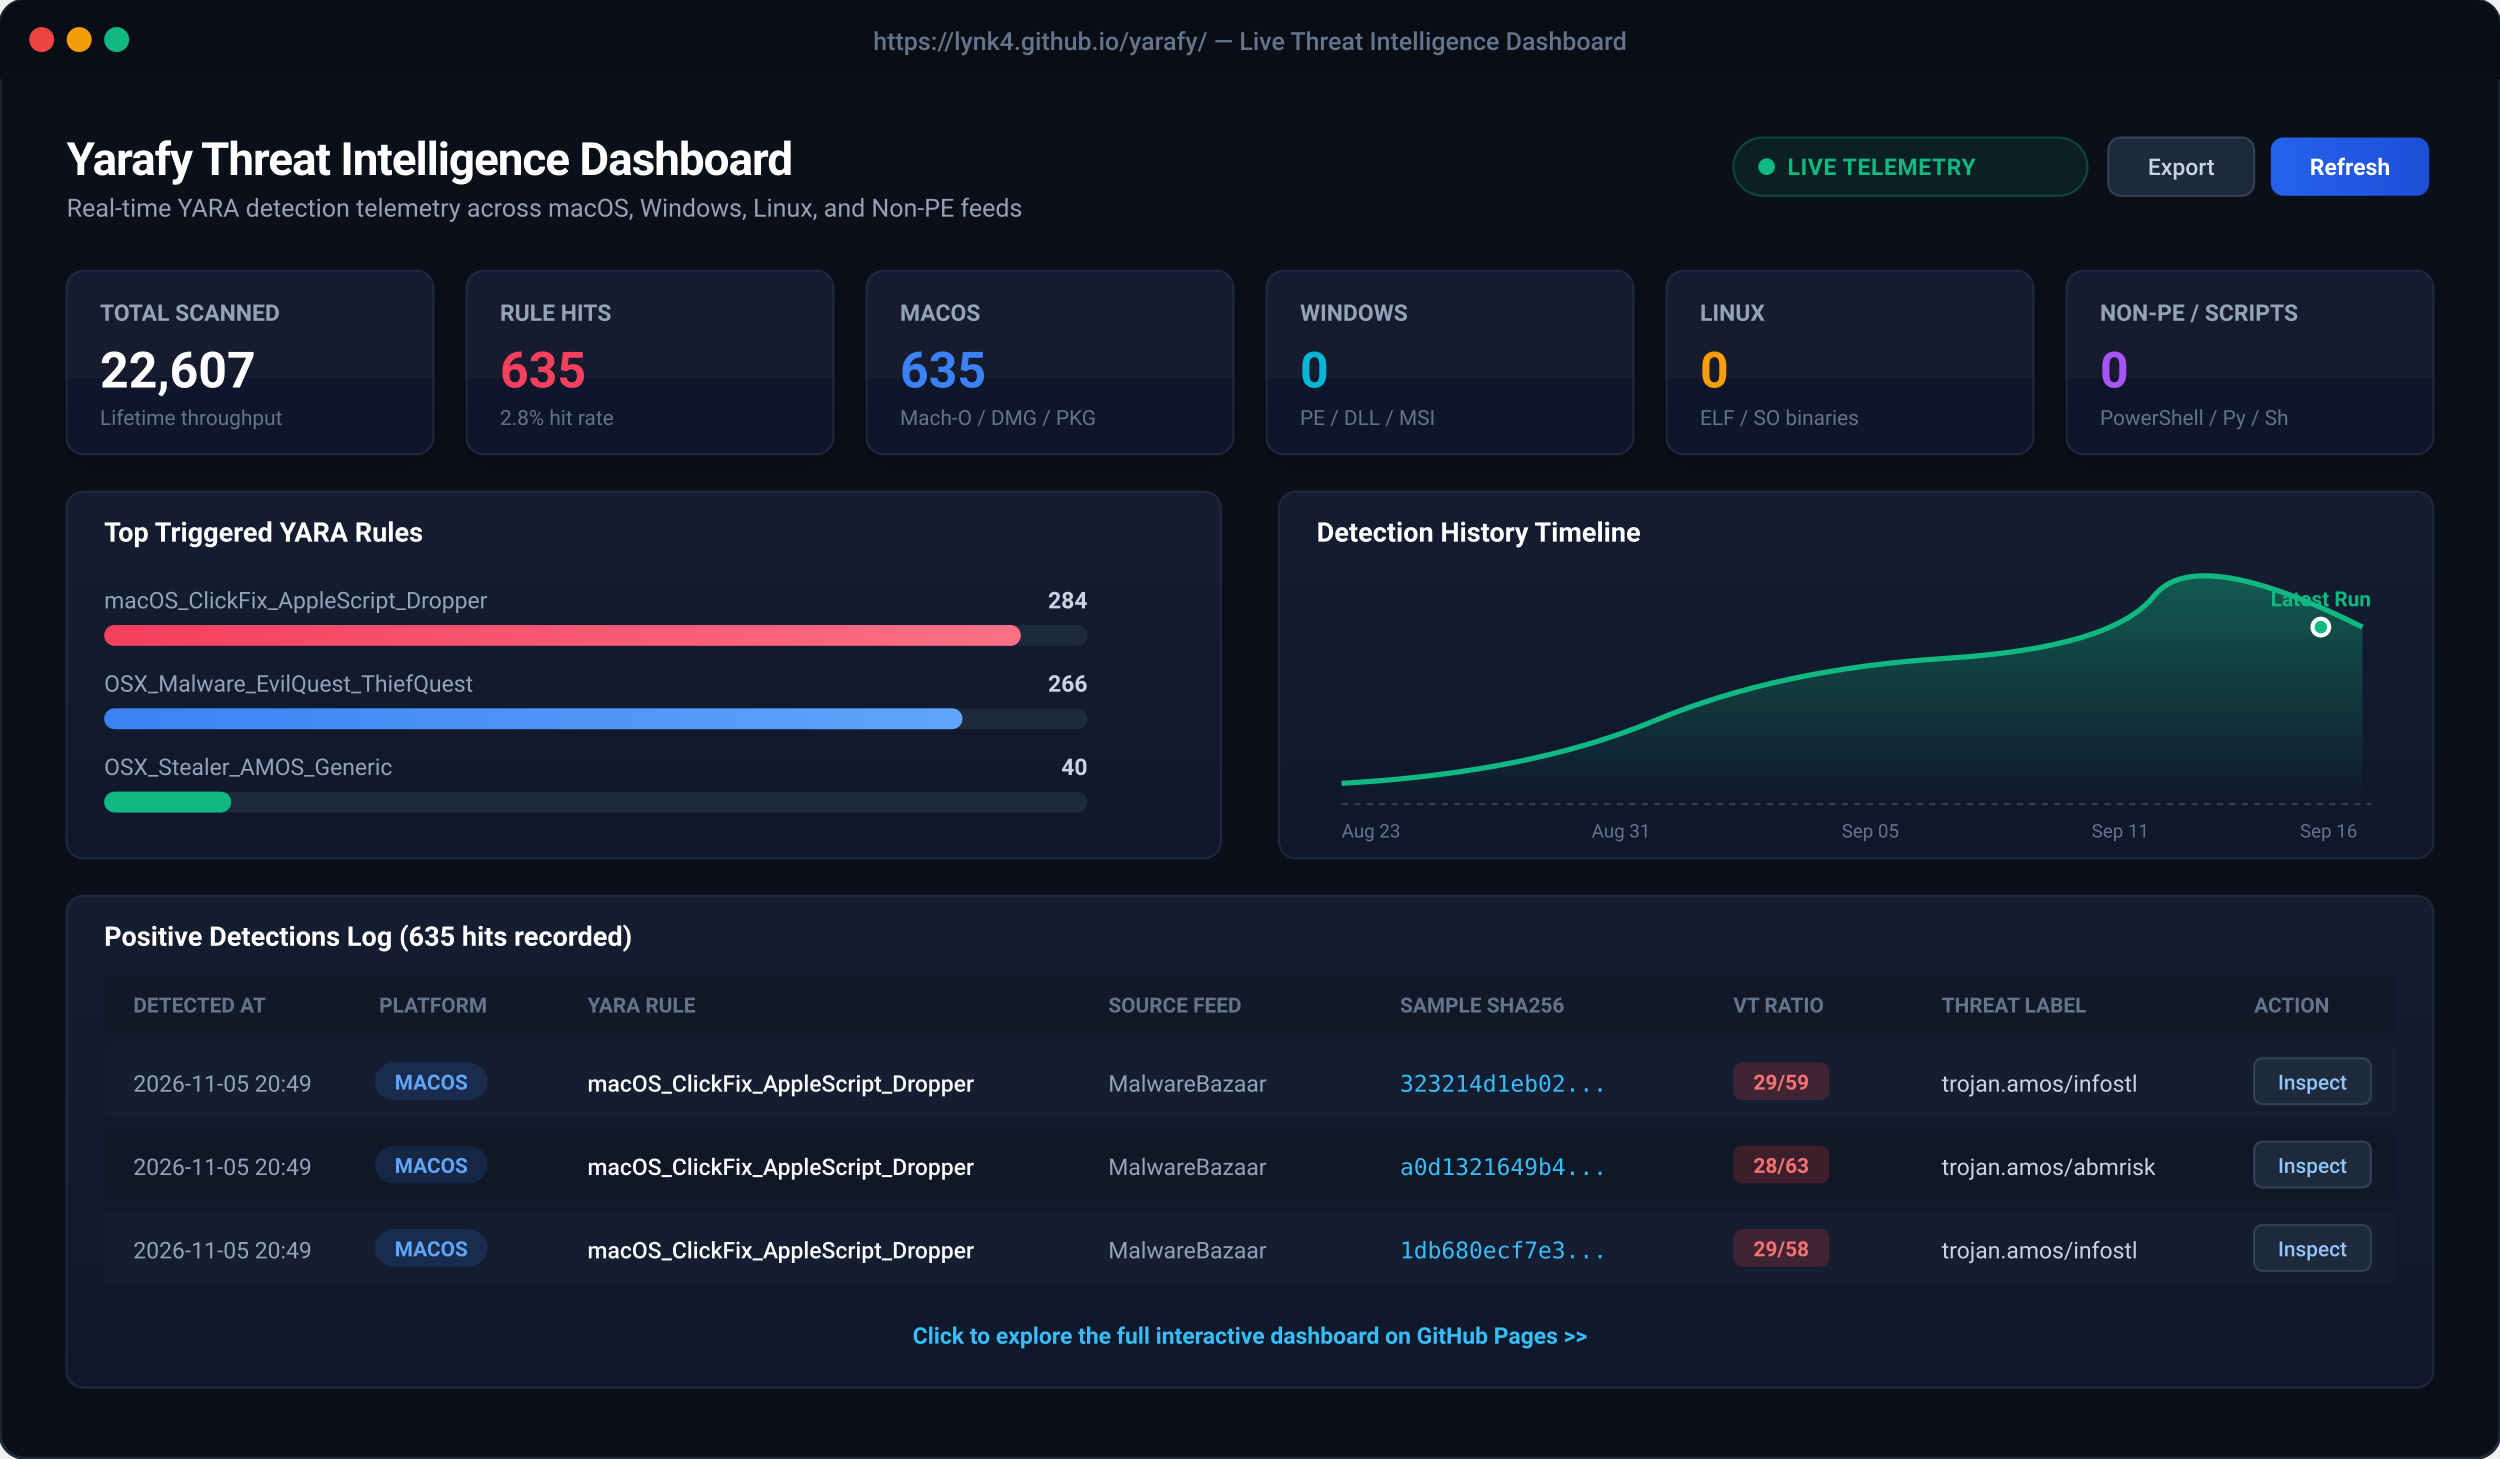
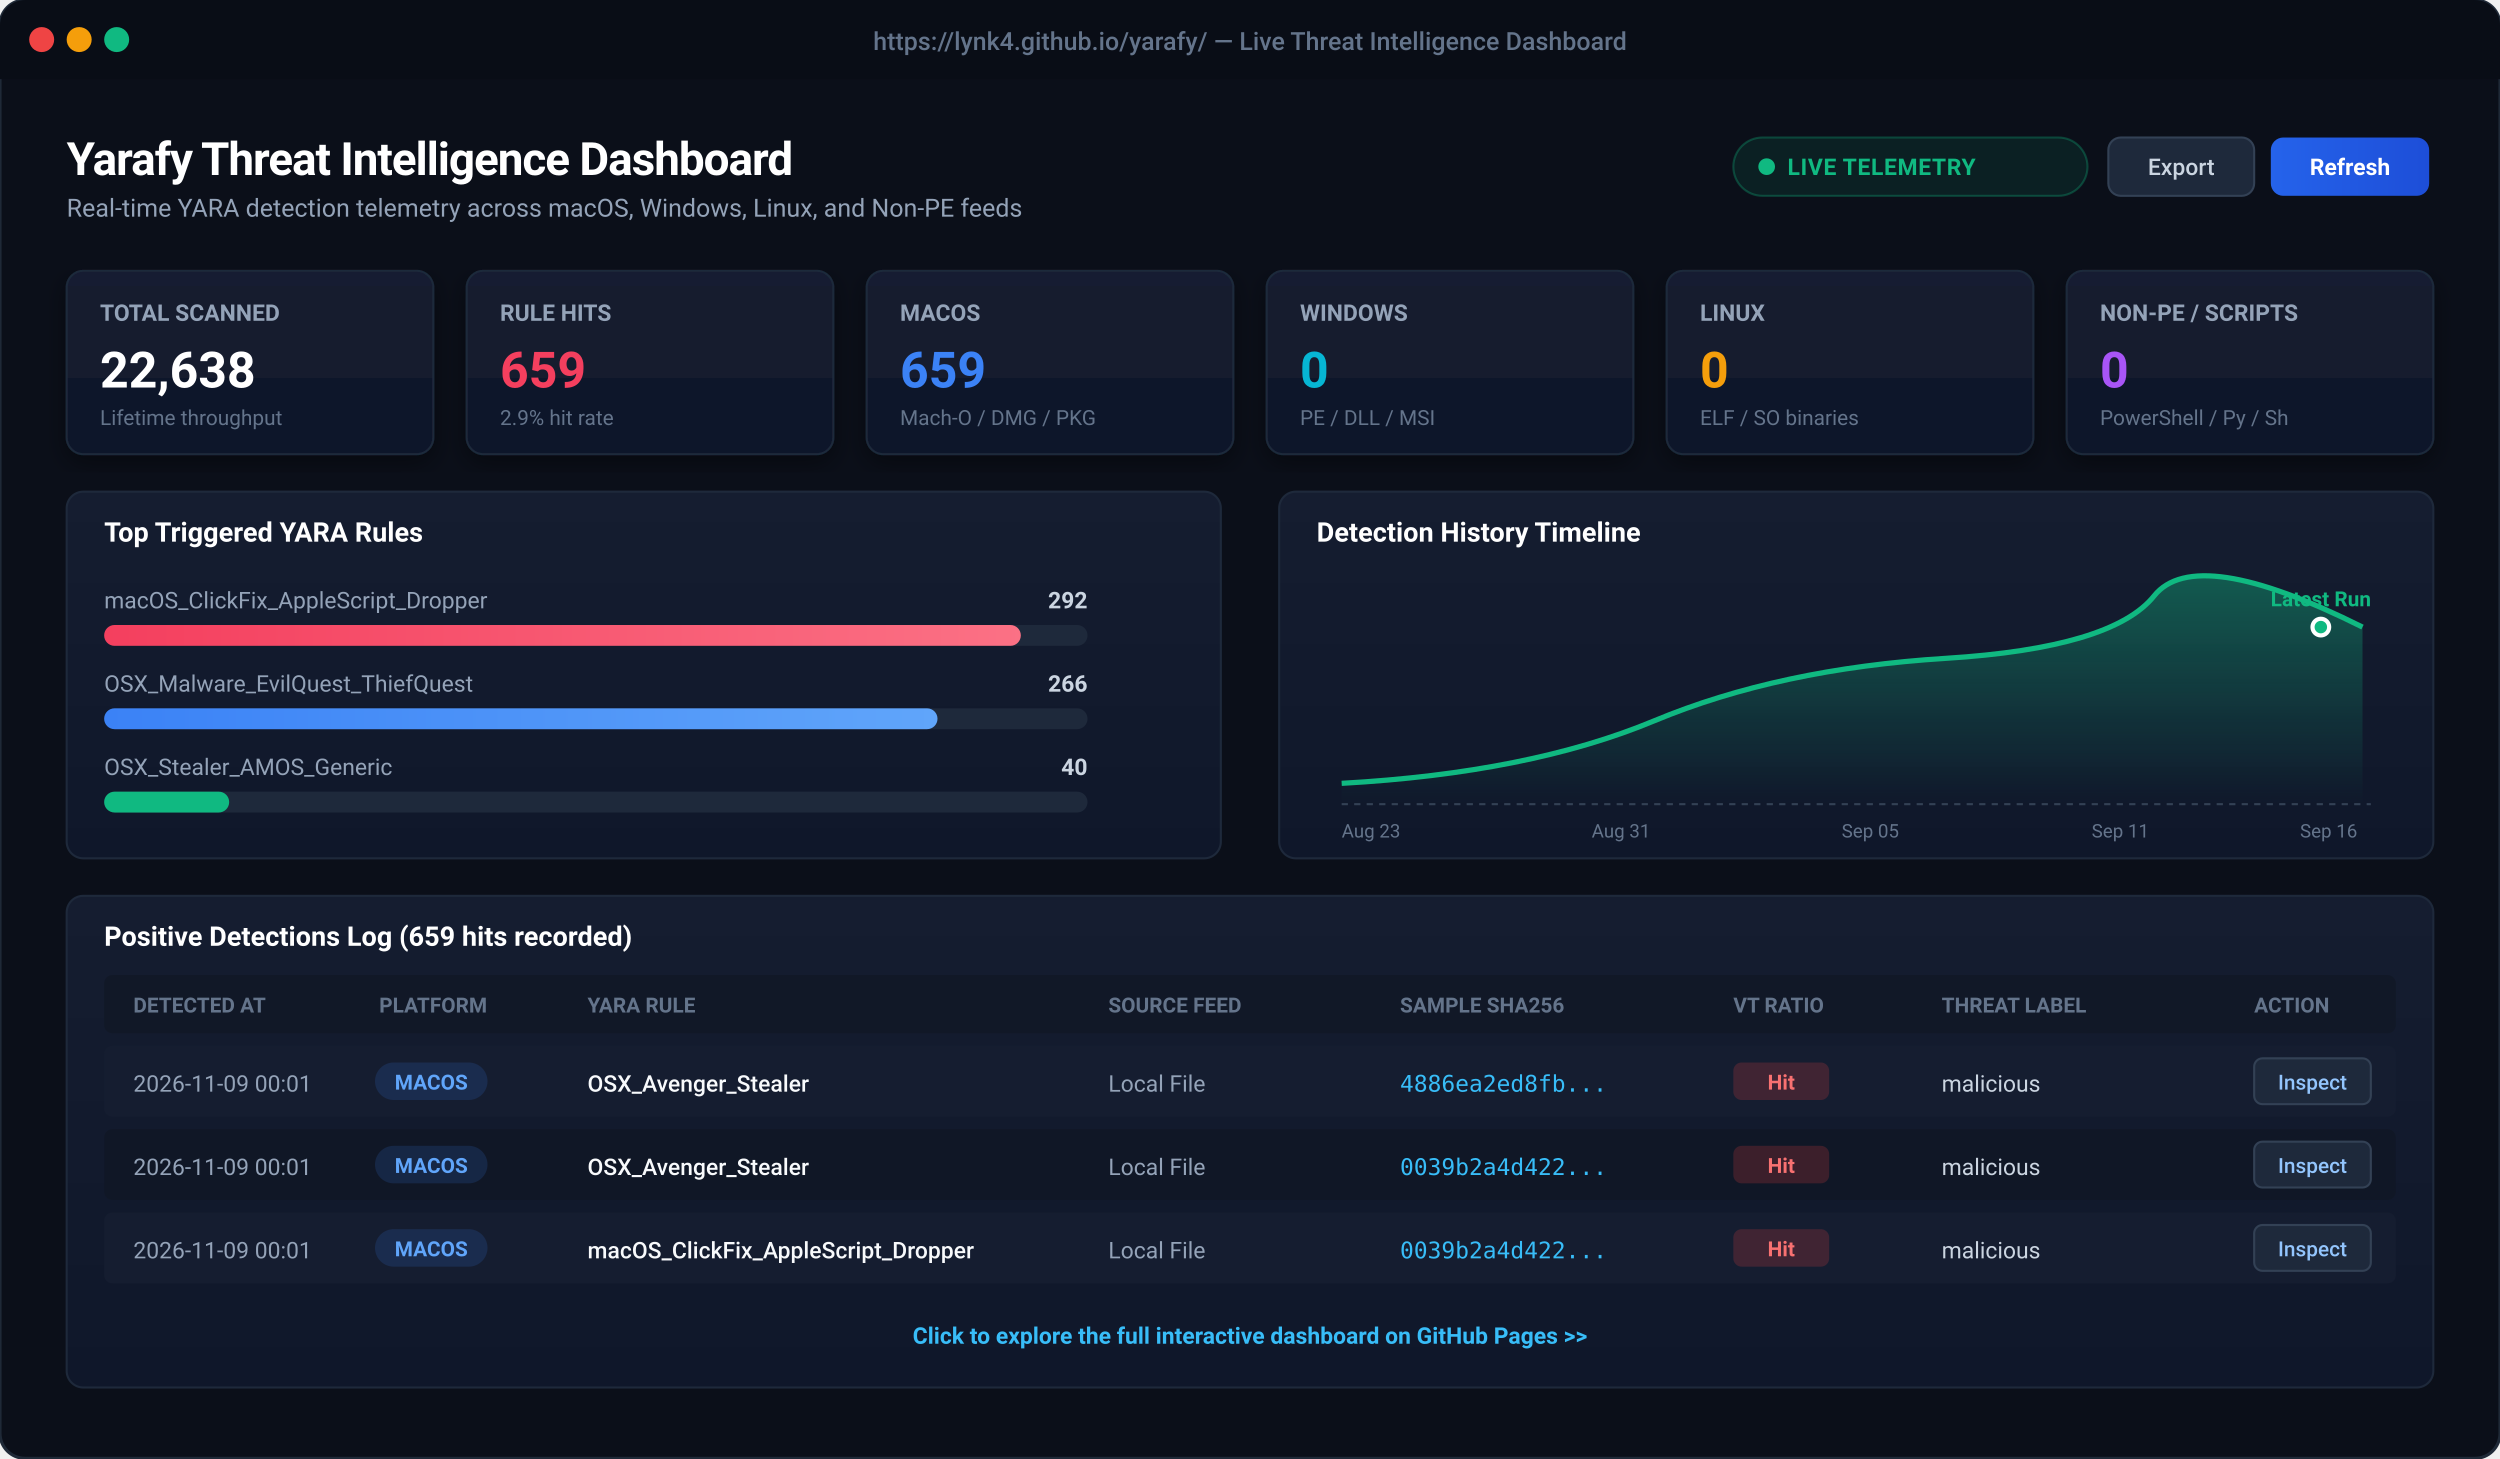
<svg xmlns="http://www.w3.org/2000/svg" viewBox="0 0 1200 700" width="1200" height="700" style="background:#0b0f19; font-family:-apple-system, BlinkMacSystemFont, 'Segoe UI', Roboto, Helvetica, Arial, sans-serif;">
  <defs>
    <linearGradient id="cardBg" x1="0" y1="0" x2="0" y2="1">
      <stop offset="0%" stop-color="#151d30" />
      <stop offset="100%" stop-color="#0f172a" />
    </linearGradient>
    <linearGradient id="primaryBtn" x1="0" y1="0" x2="1" y2="0">
      <stop offset="0%" stop-color="#2563eb" />
      <stop offset="100%" stop-color="#1d4ed8" />
    </linearGradient>
    <linearGradient id="roseGrad" x1="0" y1="0" x2="1" y2="0">
      <stop offset="0%" stop-color="#f43f5e" />
      <stop offset="100%" stop-color="#fb7185" />
    </linearGradient>
    <linearGradient id="blueGrad" x1="0" y1="0" x2="1" y2="0">
      <stop offset="0%" stop-color="#3b82f6" />
      <stop offset="100%" stop-color="#60a5fa" />
    </linearGradient>
    <linearGradient id="chartLine" x1="0" y1="0" x2="0" y2="1">
      <stop offset="0%" stop-color="rgba(16, 185, 129, 0.4)" />
      <stop offset="100%" stop-color="rgba(16, 185, 129, 0.0)" />
    </linearGradient>
    <filter id="cardShadow" x="-5%" y="-5%" width="110%" height="115%">
      <feDropShadow dx="0" dy="4" stdDeviation="6" flood-color="#000000" flood-opacity="0.4" />
    </filter>
  </defs>
  <rect x="0" y="0" width="1200" height="700" rx="12" fill="#0b0f19" stroke="#1f2937" stroke-width="1.5" />
  <rect x="0" y="0" width="1200" height="38" rx="12" fill="#090d16" />
  <rect x="0" y="26" width="1200" height="12" fill="#090d16" />
  <circle cx="20" cy="19" r="6" fill="#ef4444" />
  <circle cx="38" cy="19" r="6" fill="#f59e0b" />
  <circle cx="56" cy="19" r="6" fill="#10b981" />
  <text x="600" y="24" text-anchor="middle" fill="#64748b" font-size="12" font-weight="500">https://lynk4.github.io/yarafy/ — Live Threat Intelligence Dashboard</text>
  <g transform="translate(32, 60)">
    <text x="0" y="24" fill="#ffffff" font-size="22" font-weight="700" letter-spacing="-0.5">Yarafy Threat Intelligence Dashboard</text>
    <text x="0" y="44" fill="#94a3b8" font-size="12">Real-time YARA detection telemetry across macOS, Windows, Linux, and Non-PE feeds</text>
    <rect x="800" y="6" width="170" height="28" rx="14" fill="rgba(16, 185, 129, 0.1)" stroke="rgba(16, 185, 129, 0.3)" stroke-width="1" />
    <circle cx="816" cy="20" r="4" fill="#10b981" />
    <text x="826" y="24" fill="#10b981" font-size="11" font-weight="600" letter-spacing="0.3">LIVE TELEMETRY</text>
    <rect x="980" y="6" width="70" height="28" rx="6" fill="#1e293b" stroke="#334155" stroke-width="1" />
    <text x="1015" y="24" text-anchor="middle" fill="#cbd5e1" font-size="11" font-weight="500">Export</text>
    <rect x="1058" y="6" width="76" height="28" rx="6" fill="url(#primaryBtn)" />
    <text x="1096" y="24" text-anchor="middle" fill="#ffffff" font-size="11" font-weight="600">Refresh</text>
  </g>
  <g transform="translate(32, 130)">
    <g transform="translate(0, 0)">
      <rect width="176" height="88" rx="8" fill="url(#cardBg)" stroke="#1e293b" stroke-width="1" filter="url(#cardShadow)" />
      <text x="16" y="24" fill="#94a3b8" font-size="11" font-weight="600">TOTAL SCANNED</text>
-       <text x="16" y="56" fill="#ffffff" font-size="24" font-weight="700">22,607</text>
+       <text x="16" y="56" fill="#ffffff" font-size="24" font-weight="700">22,638</text>
      <text x="16" y="74" fill="#64748b" font-size="10">Lifetime throughput</text>
    </g>
    <g transform="translate(192, 0)">
      <rect width="176" height="88" rx="8" fill="url(#cardBg)" stroke="#1e293b" stroke-width="1" filter="url(#cardShadow)" />
      <text x="16" y="24" fill="#94a3b8" font-size="11" font-weight="600">RULE HITS</text>
-       <text x="16" y="56" fill="#f43f5e" font-size="24" font-weight="700">635</text>
-       <text x="16" y="74" fill="#64748b" font-size="10">2.8% hit rate</text>
+       <text x="16" y="56" fill="#f43f5e" font-size="24" font-weight="700">659</text>
+       <text x="16" y="74" fill="#64748b" font-size="10">2.9% hit rate</text>
    </g>
    <g transform="translate(384, 0)">
      <rect width="176" height="88" rx="8" fill="url(#cardBg)" stroke="#1e293b" stroke-width="1" filter="url(#cardShadow)" />
      <text x="16" y="24" fill="#94a3b8" font-size="11" font-weight="600">MACOS</text>
-       <text x="16" y="56" fill="#3b82f6" font-size="24" font-weight="700">635</text>
+       <text x="16" y="56" fill="#3b82f6" font-size="24" font-weight="700">659</text>
      <text x="16" y="74" fill="#64748b" font-size="10">Mach-O / DMG / PKG</text>
    </g>
    <g transform="translate(576, 0)">
      <rect width="176" height="88" rx="8" fill="url(#cardBg)" stroke="#1e293b" stroke-width="1" filter="url(#cardShadow)" />
      <text x="16" y="24" fill="#94a3b8" font-size="11" font-weight="600">WINDOWS</text>
      <text x="16" y="56" fill="#06b6d4" font-size="24" font-weight="700">0</text>
      <text x="16" y="74" fill="#64748b" font-size="10">PE / DLL / MSI</text>
    </g>
    <g transform="translate(768, 0)">
      <rect width="176" height="88" rx="8" fill="url(#cardBg)" stroke="#1e293b" stroke-width="1" filter="url(#cardShadow)" />
      <text x="16" y="24" fill="#94a3b8" font-size="11" font-weight="600">LINUX</text>
      <text x="16" y="56" fill="#f59e0b" font-size="24" font-weight="700">0</text>
      <text x="16" y="74" fill="#64748b" font-size="10">ELF / SO binaries</text>
    </g>
    <g transform="translate(960, 0)">
      <rect width="176" height="88" rx="8" fill="url(#cardBg)" stroke="#1e293b" stroke-width="1" filter="url(#cardShadow)" />
      <text x="16" y="24" fill="#94a3b8" font-size="11" font-weight="600">NON-PE / SCRIPTS</text>
      <text x="16" y="56" fill="#a855f7" font-size="24" font-weight="700">0</text>
      <text x="16" y="74" fill="#64748b" font-size="10">PowerShell / Py / Sh</text>
    </g>
  </g>
  <g transform="translate(32, 236)">
    <rect x="0" y="0" width="554" height="176" rx="8" fill="url(#cardBg)" stroke="#1e293b" stroke-width="1" />
    <text x="18" y="24" fill="#ffffff" font-size="13" font-weight="600">Top Triggered YARA Rules</text>
    <text x="18" y="56" fill="#94a3b8" font-size="11">macOS_ClickFix_AppleScript_Dropper</text>
-     <text x="490" y="56" fill="#cbd5e1" font-size="11" text-anchor="end" font-weight="600">284</text>
+     <text x="490" y="56" fill="#cbd5e1" font-size="11" text-anchor="end" font-weight="600">292</text>
    <rect x="18" y="64" width="472" height="10" rx="5" fill="#1e293b" />
    <rect x="18" y="64" width="440" height="10" rx="5" fill="url(#roseGrad)" />
    <text x="18" y="96" fill="#94a3b8" font-size="11">OSX_Malware_EvilQuest_ThiefQuest</text>
    <text x="490" y="96" fill="#cbd5e1" font-size="11" text-anchor="end" font-weight="600">266</text>
    <rect x="18" y="104" width="472" height="10" rx="5" fill="#1e293b" />
-     <rect x="18" y="104" width="412" height="10" rx="5" fill="url(#blueGrad)" />
+     <rect x="18" y="104" width="400" height="10" rx="5" fill="url(#blueGrad)" />
    <text x="18" y="136" fill="#94a3b8" font-size="11">OSX_Stealer_AMOS_Generic</text>
    <text x="490" y="136" fill="#cbd5e1" font-size="11" text-anchor="end" font-weight="600">40</text>
    <rect x="18" y="144" width="472" height="10" rx="5" fill="#1e293b" />
-     <rect x="18" y="144" width="61" height="10" rx="5" fill="#10b981" />
+     <rect x="18" y="144" width="60" height="10" rx="5" fill="#10b981" />
    <g transform="translate(582, 0)">
      <rect x="0" y="0" width="554" height="176" rx="8" fill="url(#cardBg)" stroke="#1e293b" stroke-width="1" />
      <text x="18" y="24" fill="#ffffff" font-size="13" font-weight="600">Detection History Timeline</text>
      <path d="M 30 140 Q 120 135, 180 110 T 320 80 T 420 50 T 520 65 L 520 150 L 30 150 Z" fill="url(#chartLine)" />
      <path d="M 30 140 Q 120 135, 180 110 T 320 80 T 420 50 T 520 65" fill="none" stroke="#10b981" stroke-width="2.5" />
      <circle cx="500" cy="65" r="4" fill="#10b981" stroke="#ffffff" stroke-width="2" />
      <text x="500" y="55" text-anchor="middle" fill="#10b981" font-size="10" font-weight="700">Latest Run</text>
      <line x1="30" y1="150" x2="524" y2="150" stroke="#334155" stroke-dasharray="3 3" />
      <text x="30" y="166" fill="#64748b" font-size="9">Aug 23</text>
      <text x="150" y="166" fill="#64748b" font-size="9">Aug 31</text>
      <text x="270" y="166" fill="#64748b" font-size="9">Sep 05</text>
      <text x="390" y="166" fill="#64748b" font-size="9">Sep 11</text>
      <text x="490" y="166" fill="#64748b" font-size="9">Sep 16</text>
    </g>
  </g>
  <g transform="translate(32, 430)">
    <rect x="0" y="0" width="1136" height="236" rx="8" fill="url(#cardBg)" stroke="#1e293b" stroke-width="1" />
-     <text x="18" y="24" fill="#ffffff" font-size="13" font-weight="600">Positive Detections Log (635 hits recorded)</text>
+     <text x="18" y="24" fill="#ffffff" font-size="13" font-weight="600">Positive Detections Log (659 hits recorded)</text>
    <rect x="18" y="38" width="1100" height="28" fill="#111827" rx="4" />
    <text x="32" y="56" fill="#64748b" font-size="10" font-weight="600">DETECTED AT</text>
    <text x="150" y="56" fill="#64748b" font-size="10" font-weight="600">PLATFORM</text>
    <text x="250" y="56" fill="#64748b" font-size="10" font-weight="600">YARA RULE</text>
    <text x="500" y="56" fill="#64748b" font-size="10" font-weight="600">SOURCE FEED</text>
    <text x="640" y="56" fill="#64748b" font-size="10" font-weight="600">SAMPLE SHA256</text>
    <text x="800" y="56" fill="#64748b" font-size="10" font-weight="600">VT RATIO</text>
    <text x="900" y="56" fill="#64748b" font-size="10" font-weight="600">THREAT LABEL</text>
    <text x="1050" y="56" fill="#64748b" font-size="10" font-weight="600">ACTION</text>
    <g transform="translate(18, 72)">
      <rect x="0" y="0" width="1100" height="34" fill="#151d30" rx="4" />
-       <text x="14" y="22" fill="#94a3b8" font-size="11">2026-11-05 20:49</text>
+       <text x="14" y="22" fill="#94a3b8" font-size="11">2026-11-09 00:01</text>
      <rect x="130" y="8" width="54" height="18" rx="9" fill="rgba(59, 130, 246, 0.15)" />
      <text x="157" y="21" text-anchor="middle" fill="#60a5fa" font-size="10" font-weight="600">MACOS</text>
-       <text x="232" y="22" fill="#f8fafc" font-size="11" font-weight="500">macOS_ClickFix_AppleScript_Dropper</text>
-       <text x="482" y="22" fill="#94a3b8" font-size="11">MalwareBazaar</text>
-       <text x="622" y="22" fill="#38bdf8" font-size="11" font-family="monospace">323214d1eb02...</text>
+       <text x="232" y="22" fill="#f8fafc" font-size="11" font-weight="500">OSX_Avenger_Stealer</text>
+       <text x="482" y="22" fill="#94a3b8" font-size="11">Local File</text>
+       <text x="622" y="22" fill="#38bdf8" font-size="11" font-family="monospace">4886ea2ed8fb...</text>
      <rect x="782" y="8" width="46" height="18" rx="4" fill="rgba(239, 68, 68, 0.2)" />
-       <text x="805" y="21" text-anchor="middle" fill="#f87171" font-size="10" font-weight="700">29/59</text>
-       <text x="882" y="22" fill="#cbd5e1" font-size="11">trojan.amos/infostl</text>
+       <text x="805" y="21" text-anchor="middle" fill="#f87171" font-size="10" font-weight="700">Hit</text>
+       <text x="882" y="22" fill="#cbd5e1" font-size="11">malicious</text>
      <rect x="1032" y="6" width="56" height="22" rx="4" fill="#1e293b" stroke="#334155" />
      <text x="1060" y="21" text-anchor="middle" fill="#93c5fd" font-size="10" font-weight="500">Inspect</text>
    </g>
    <g transform="translate(18, 112)">
      <rect x="0" y="0" width="1100" height="34" fill="#101726" rx="4" />
-       <text x="14" y="22" fill="#94a3b8" font-size="11">2026-11-05 20:49</text>
+       <text x="14" y="22" fill="#94a3b8" font-size="11">2026-11-09 00:01</text>
      <rect x="130" y="8" width="54" height="18" rx="9" fill="rgba(59, 130, 246, 0.15)" />
      <text x="157" y="21" text-anchor="middle" fill="#60a5fa" font-size="10" font-weight="600">MACOS</text>
-       <text x="232" y="22" fill="#f8fafc" font-size="11" font-weight="500">macOS_ClickFix_AppleScript_Dropper</text>
-       <text x="482" y="22" fill="#94a3b8" font-size="11">MalwareBazaar</text>
-       <text x="622" y="22" fill="#38bdf8" font-size="11" font-family="monospace">a0d1321649b4...</text>
+       <text x="232" y="22" fill="#f8fafc" font-size="11" font-weight="500">OSX_Avenger_Stealer</text>
+       <text x="482" y="22" fill="#94a3b8" font-size="11">Local File</text>
+       <text x="622" y="22" fill="#38bdf8" font-size="11" font-family="monospace">0039b2a4d422...</text>
      <rect x="782" y="8" width="46" height="18" rx="4" fill="rgba(239, 68, 68, 0.2)" />
-       <text x="805" y="21" text-anchor="middle" fill="#f87171" font-size="10" font-weight="700">28/63</text>
-       <text x="882" y="22" fill="#cbd5e1" font-size="11">trojan.amos/abmrisk</text>
+       <text x="805" y="21" text-anchor="middle" fill="#f87171" font-size="10" font-weight="700">Hit</text>
+       <text x="882" y="22" fill="#cbd5e1" font-size="11">malicious</text>
      <rect x="1032" y="6" width="56" height="22" rx="4" fill="#1e293b" stroke="#334155" />
      <text x="1060" y="21" text-anchor="middle" fill="#93c5fd" font-size="10" font-weight="500">Inspect</text>
    </g>
    <g transform="translate(18, 152)">
      <rect x="0" y="0" width="1100" height="34" fill="#151d30" rx="4" />
-       <text x="14" y="22" fill="#94a3b8" font-size="11">2026-11-05 20:49</text>
+       <text x="14" y="22" fill="#94a3b8" font-size="11">2026-11-09 00:01</text>
      <rect x="130" y="8" width="54" height="18" rx="9" fill="rgba(59, 130, 246, 0.15)" />
      <text x="157" y="21" text-anchor="middle" fill="#60a5fa" font-size="10" font-weight="600">MACOS</text>
      <text x="232" y="22" fill="#f8fafc" font-size="11" font-weight="500">macOS_ClickFix_AppleScript_Dropper</text>
-       <text x="482" y="22" fill="#94a3b8" font-size="11">MalwareBazaar</text>
-       <text x="622" y="22" fill="#38bdf8" font-size="11" font-family="monospace">1db680ecf7e3...</text>
+       <text x="482" y="22" fill="#94a3b8" font-size="11">Local File</text>
+       <text x="622" y="22" fill="#38bdf8" font-size="11" font-family="monospace">0039b2a4d422...</text>
      <rect x="782" y="8" width="46" height="18" rx="4" fill="rgba(239, 68, 68, 0.2)" />
-       <text x="805" y="21" text-anchor="middle" fill="#f87171" font-size="10" font-weight="700">29/58</text>
-       <text x="882" y="22" fill="#cbd5e1" font-size="11">trojan.amos/infostl</text>
+       <text x="805" y="21" text-anchor="middle" fill="#f87171" font-size="10" font-weight="700">Hit</text>
+       <text x="882" y="22" fill="#cbd5e1" font-size="11">malicious</text>
      <rect x="1032" y="6" width="56" height="22" rx="4" fill="#1e293b" stroke="#334155" />
      <text x="1060" y="21" text-anchor="middle" fill="#93c5fd" font-size="10" font-weight="500">Inspect</text>
    </g>
    <text x="568" y="215" text-anchor="middle" fill="#38bdf8" font-size="11" font-weight="600">Click to explore the full interactive dashboard on GitHub Pages &gt;&gt;</text>
  </g>
</svg>
